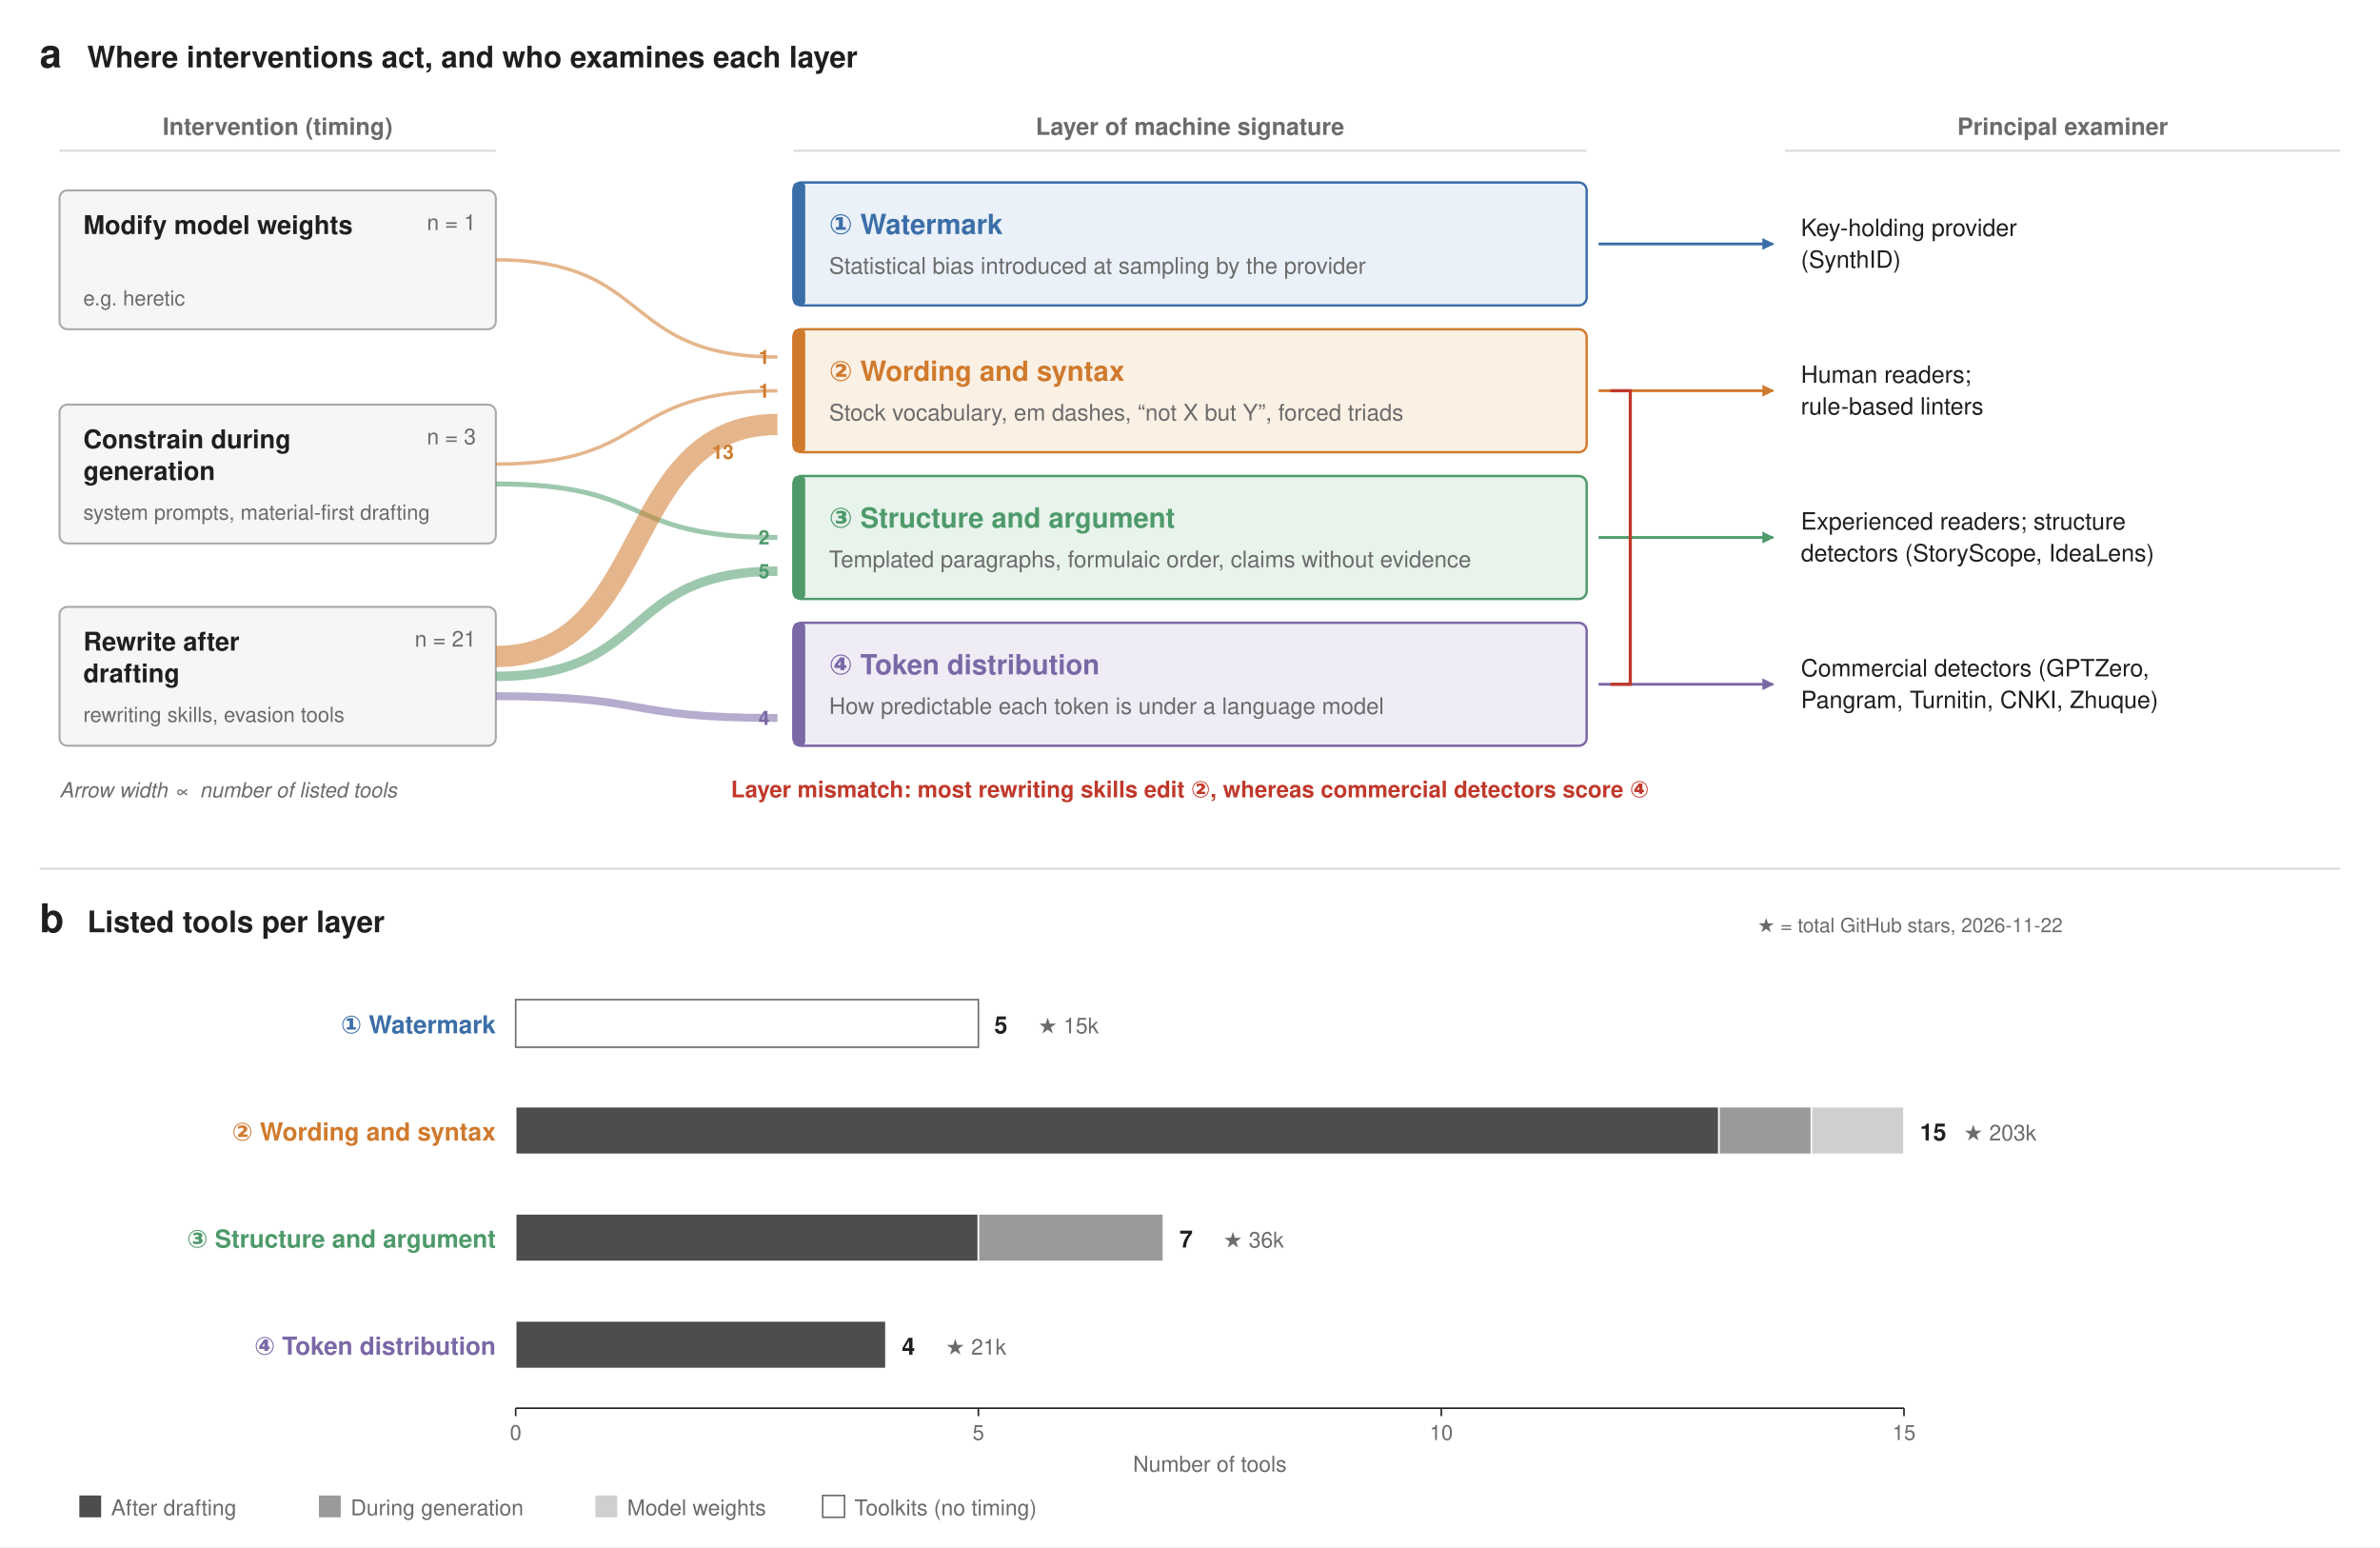
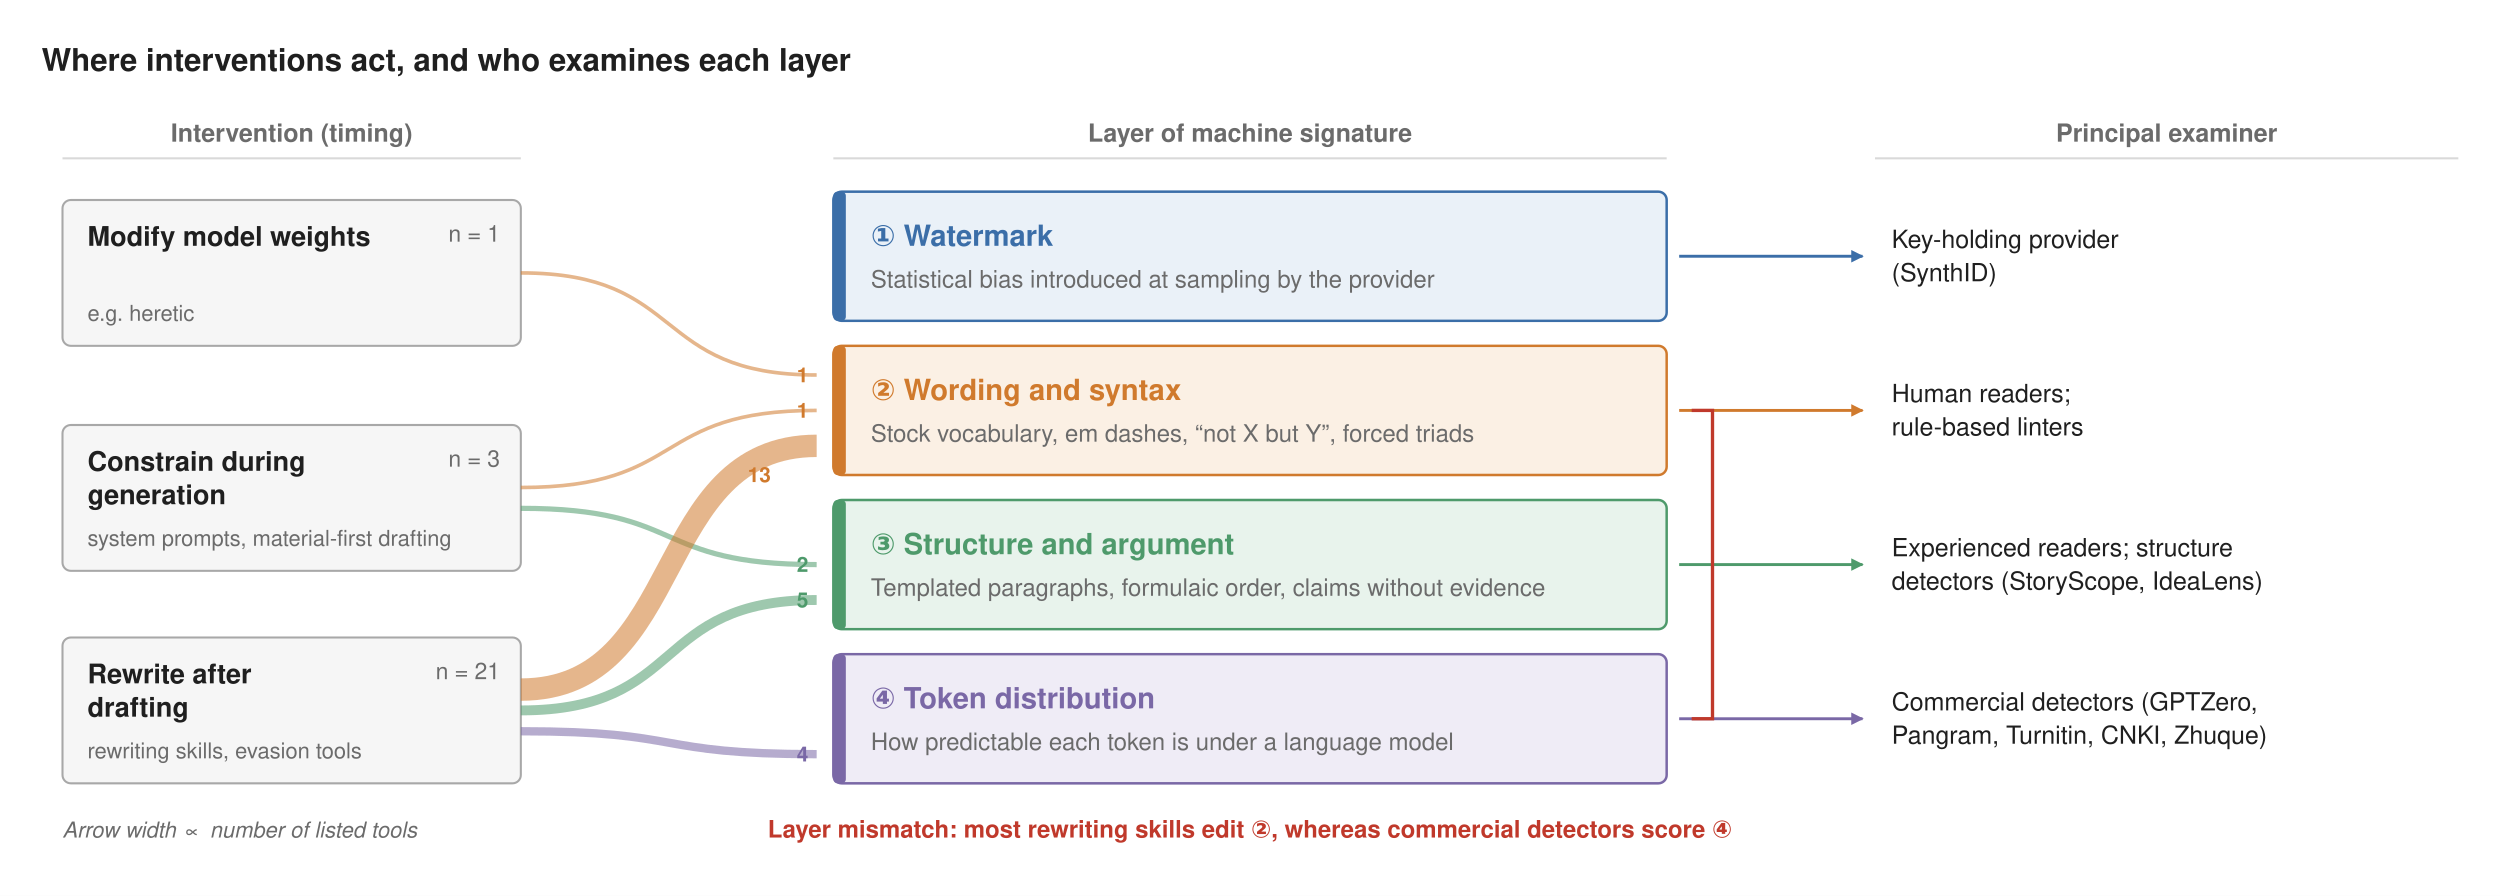
- <svg xmlns="http://www.w3.org/2000/svg" width="1200" height="780" viewBox="0 0 1200 780" font-family="Helvetica Neue,Helvetica,Arial,PingFang SC,Hiragino Sans GB,Microsoft YaHei,sans-serif">
+ <svg xmlns="http://www.w3.org/2000/svg" width="1200" height="430" viewBox="0 0 1200 430" font-family="Helvetica Neue,Helvetica,Arial,PingFang SC,Hiragino Sans GB,Microsoft YaHei,sans-serif">
  <defs>
    <marker id="ah" viewBox="0 0 10 10" refX="9" refY="5" markerWidth="6" markerHeight="6" orient="auto-start-reverse" markerUnits="userSpaceOnUse">
      <path d="M0,0 L10,5 L0,10 z" fill="#6b6b6b" />
    </marker>
    <marker id="ahk" viewBox="0 0 10 10" refX="9" refY="5" markerWidth="6" markerHeight="6" orient="auto-start-reverse" markerUnits="userSpaceOnUse">
      <path d="M0,0 L10,5 L0,10 z" fill="#1f1f1f" />
    </marker>
    <marker id="ahr" viewBox="0 0 10 10" refX="9" refY="5" markerWidth="6" markerHeight="6" orient="auto-start-reverse" markerUnits="userSpaceOnUse">
      <path d="M0,0 L10,5 L0,10 z" fill="#c0392b" />
    </marker>
    <marker id="ahL1" viewBox="0 0 10 10" refX="9" refY="5" markerWidth="6" markerHeight="6" orient="auto-start-reverse" markerUnits="userSpaceOnUse">
      <path d="M0,0 L10,5 L0,10 z" fill="#3b6ea8" />
    </marker>
    <marker id="ahL2" viewBox="0 0 10 10" refX="9" refY="5" markerWidth="6" markerHeight="6" orient="auto-start-reverse" markerUnits="userSpaceOnUse">
      <path d="M0,0 L10,5 L0,10 z" fill="#d07a2d" />
    </marker>
    <marker id="ahL3" viewBox="0 0 10 10" refX="9" refY="5" markerWidth="6" markerHeight="6" orient="auto-start-reverse" markerUnits="userSpaceOnUse">
      <path d="M0,0 L10,5 L0,10 z" fill="#4e9a6b" />
    </marker>
    <marker id="ahL4" viewBox="0 0 10 10" refX="9" refY="5" markerWidth="6" markerHeight="6" orient="auto-start-reverse" markerUnits="userSpaceOnUse">
      <path d="M0,0 L10,5 L0,10 z" fill="#7a68a6" />
    </marker>
  </defs>
-   <rect width="1200" height="780" fill="#ffffff" />
-   <text x="20.0" y="34.0" font-size="20" fill="#1f1f1f" font-weight="bold" font-style="normal" text-anchor="start">a</text>
-   <text x="44.0" y="34.0" font-size="15" fill="#1f1f1f" font-weight="bold" font-style="normal" text-anchor="start">Where interventions act, and who examines each layer</text>
+   <rect width="1200" height="430" fill="#ffffff" />
+   <text x="20.0" y="34.0" font-size="15" fill="#1f1f1f" font-weight="bold" font-style="normal" text-anchor="start">Where interventions act, and who examines each layer</text>
  <text x="140.0" y="68.0" font-size="12" fill="#6b6b6b" font-weight="bold" font-style="normal" text-anchor="middle">Intervention (timing)</text>
  <line x1="30.0" y1="76.0" x2="250.0" y2="76.0" stroke="#d9d9d9" stroke-width="1" />
  <text x="600.0" y="68.0" font-size="12" fill="#6b6b6b" font-weight="bold" font-style="normal" text-anchor="middle">Layer of machine signature</text>
  <line x1="400.0" y1="76.0" x2="800.0" y2="76.0" stroke="#d9d9d9" stroke-width="1" />
  <text x="1040.0" y="68.0" font-size="12" fill="#6b6b6b" font-weight="bold" font-style="normal" text-anchor="middle">Principal examiner</text>
  <line x1="900.0" y1="76.0" x2="1180.0" y2="76.0" stroke="#d9d9d9" stroke-width="1" />
  <rect x="400.0" y="92.0" width="400.0" height="62.0" rx="4" fill="#eaf1f8" stroke="#3b6ea8" stroke-width="1.2" />
  <rect x="400.0" y="92.0" width="6.0" height="62.0" rx="2" fill="#3b6ea8" stroke="none" stroke-width="1" />
  <text x="418.0" y="118.0" font-size="14" fill="#3b6ea8" font-weight="bold" font-style="normal" text-anchor="start">① Watermark</text>
  <text x="418.0" y="138.0" font-size="11.5" fill="#6b6b6b" font-weight="normal" font-style="normal" text-anchor="start">Statistical bias introduced at sampling by the provider</text>
  <text x="908.0" y="119.0" font-size="12" fill="#1f1f1f" font-weight="normal" font-style="normal" text-anchor="start">Key-holding provider</text>
  <text x="908.0" y="135.0" font-size="12" fill="#1f1f1f" font-weight="normal" font-style="normal" text-anchor="start">(SynthID)</text>
  <line x1="806.0" y1="123.0" x2="894.0" y2="123.0" stroke="#3b6ea8" stroke-width="1.4" marker-end="url(#ahL1)" />
  <rect x="400.0" y="166.0" width="400.0" height="62.0" rx="4" fill="#fbf0e4" stroke="#d07a2d" stroke-width="1.2" />
  <rect x="400.0" y="166.0" width="6.0" height="62.0" rx="2" fill="#d07a2d" stroke="none" stroke-width="1" />
  <text x="418.0" y="192.0" font-size="14" fill="#d07a2d" font-weight="bold" font-style="normal" text-anchor="start">② Wording and syntax</text>
  <text x="418.0" y="212.0" font-size="11.5" fill="#6b6b6b" font-weight="normal" font-style="normal" text-anchor="start">Stock vocabulary, em dashes, “not X but Y”, forced triads</text>
  <text x="908.0" y="193.0" font-size="12" fill="#1f1f1f" font-weight="normal" font-style="normal" text-anchor="start">Human readers;</text>
  <text x="908.0" y="209.0" font-size="12" fill="#1f1f1f" font-weight="normal" font-style="normal" text-anchor="start">rule-based linters</text>
  <line x1="806.0" y1="197.0" x2="894.0" y2="197.0" stroke="#d07a2d" stroke-width="1.4" marker-end="url(#ahL2)" />
  <rect x="400.0" y="240.0" width="400.0" height="62.0" rx="4" fill="#e8f3ec" stroke="#4e9a6b" stroke-width="1.2" />
  <rect x="400.0" y="240.0" width="6.0" height="62.0" rx="2" fill="#4e9a6b" stroke="none" stroke-width="1" />
  <text x="418.0" y="266.0" font-size="14" fill="#4e9a6b" font-weight="bold" font-style="normal" text-anchor="start">③ Structure and argument</text>
  <text x="418.0" y="286.0" font-size="11.5" fill="#6b6b6b" font-weight="normal" font-style="normal" text-anchor="start">Templated paragraphs, formulaic order, claims without evidence</text>
  <text x="908.0" y="267.0" font-size="12" fill="#1f1f1f" font-weight="normal" font-style="normal" text-anchor="start">Experienced readers; structure</text>
  <text x="908.0" y="283.0" font-size="12" fill="#1f1f1f" font-weight="normal" font-style="normal" text-anchor="start">detectors (StoryScope, IdeaLens)</text>
  <line x1="806.0" y1="271.0" x2="894.0" y2="271.0" stroke="#4e9a6b" stroke-width="1.4" marker-end="url(#ahL3)" />
  <rect x="400.0" y="314.0" width="400.0" height="62.0" rx="4" fill="#efecf6" stroke="#7a68a6" stroke-width="1.2" />
  <rect x="400.0" y="314.0" width="6.0" height="62.0" rx="2" fill="#7a68a6" stroke="none" stroke-width="1" />
  <text x="418.0" y="340.0" font-size="14" fill="#7a68a6" font-weight="bold" font-style="normal" text-anchor="start">④ Token distribution</text>
  <text x="418.0" y="360.0" font-size="11.5" fill="#6b6b6b" font-weight="normal" font-style="normal" text-anchor="start">How predictable each token is under a language model</text>
  <text x="908.0" y="341.0" font-size="12" fill="#1f1f1f" font-weight="normal" font-style="normal" text-anchor="start">Commercial detectors (GPTZero,</text>
  <text x="908.0" y="357.0" font-size="12" fill="#1f1f1f" font-weight="normal" font-style="normal" text-anchor="start">Pangram, Turnitin, CNKI, Zhuque)</text>
  <line x1="806.0" y1="345.0" x2="894.0" y2="345.0" stroke="#7a68a6" stroke-width="1.4" marker-end="url(#ahL4)" />
  <rect x="30.0" y="96.0" width="220.0" height="70.0" rx="4" fill="#f6f6f6" stroke="#a8a8a8" stroke-width="1" />
  <text x="42.0" y="118.0" font-size="13" fill="#1f1f1f" font-weight="bold" font-style="normal" text-anchor="start">Modify model weights</text>
  <text x="42.0" y="154.0" font-size="10.5" fill="#6b6b6b" font-weight="normal" font-style="normal" text-anchor="start">e.g. heretic</text>
  <text x="240.0" y="116.0" font-size="11" fill="#6b6b6b" font-weight="normal" font-style="normal" text-anchor="end">n = 1</text>
  <path d="M250.0,131.0 C330.0,131.0 312.0,180.0 392.0,180.0" stroke="#d07a2d" stroke-width="1.75" fill="none" opacity="0.55" />
  <text x="388.0" y="183.5" font-size="10" fill="#d07a2d" font-weight="bold" font-style="normal" text-anchor="end">1</text>
  <rect x="30.0" y="204.0" width="220.0" height="70.0" rx="4" fill="#f6f6f6" stroke="#a8a8a8" stroke-width="1" />
  <text x="42.0" y="226.0" font-size="13" fill="#1f1f1f" font-weight="bold" font-style="normal" text-anchor="start">Constrain during</text>
  <text x="42.0" y="242.0" font-size="13" fill="#1f1f1f" font-weight="bold" font-style="normal" text-anchor="start">generation</text>
  <text x="42.0" y="262.0" font-size="10.5" fill="#6b6b6b" font-weight="normal" font-style="normal" text-anchor="start">system prompts, material-first drafting</text>
  <text x="240.0" y="224.0" font-size="11" fill="#6b6b6b" font-weight="normal" font-style="normal" text-anchor="end">n = 3</text>
  <path d="M250.0,234.0 C330.0,234.0 312.0,197.0 392.0,197.0" stroke="#d07a2d" stroke-width="1.75" fill="none" opacity="0.55" />
  <text x="388.0" y="200.5" font-size="10" fill="#d07a2d" font-weight="bold" font-style="normal" text-anchor="end">1</text>
  <path d="M250.0,244.0 C330.0,244.0 312.0,271.0 392.0,271.0" stroke="#4e9a6b" stroke-width="2.5" fill="none" opacity="0.55" />
  <text x="388.0" y="274.5" font-size="10" fill="#4e9a6b" font-weight="bold" font-style="normal" text-anchor="end">2</text>
  <rect x="30.0" y="306.0" width="220.0" height="70.0" rx="4" fill="#f6f6f6" stroke="#a8a8a8" stroke-width="1" />
  <text x="42.0" y="328.0" font-size="13" fill="#1f1f1f" font-weight="bold" font-style="normal" text-anchor="start">Rewrite after</text>
  <text x="42.0" y="344.0" font-size="13" fill="#1f1f1f" font-weight="bold" font-style="normal" text-anchor="start">drafting</text>
  <text x="42.0" y="364.0" font-size="10.5" fill="#6b6b6b" font-weight="normal" font-style="normal" text-anchor="start">rewriting skills, evasion tools</text>
  <text x="240.0" y="326.0" font-size="11" fill="#6b6b6b" font-weight="normal" font-style="normal" text-anchor="end">n = 21</text>
  <path d="M250.0,331.0 C330.0,331.0 312.0,214.0 392.0,214.0" stroke="#d07a2d" stroke-width="10.75" fill="none" opacity="0.55" />
  <text x="370.0" y="231.4" font-size="10" fill="#d07a2d" font-weight="bold" font-style="normal" text-anchor="end">13</text>
  <path d="M250.0,341.0 C330.0,341.0 312.0,288.0 392.0,288.0" stroke="#4e9a6b" stroke-width="4.75" fill="none" opacity="0.55" />
  <text x="388.0" y="291.5" font-size="10" fill="#4e9a6b" font-weight="bold" font-style="normal" text-anchor="end">5</text>
  <path d="M250.0,351.0 C330.0,351.0 312.0,362.0 392.0,362.0" stroke="#7a68a6" stroke-width="4.0" fill="none" opacity="0.55" />
  <text x="388.0" y="365.5" font-size="10" fill="#7a68a6" font-weight="bold" font-style="normal" text-anchor="end">4</text>
  <text x="30.0" y="402.0" font-size="10.5" fill="#6b6b6b" font-weight="normal" font-style="italic" text-anchor="start">Arrow width ∝ number of listed tools</text>
  <path d="M812,197.0 L822,197.0 L822,345.0 L812,345.0" stroke="#c0392b" stroke-width="1.6" fill="none" opacity="1" />
  <text x="600.0" y="402.0" font-size="11.5" fill="#c0392b" font-weight="bold" font-style="normal" text-anchor="middle">Layer mismatch: most rewriting skills edit ②, whereas commercial detectors score ④</text>
-   <line x1="20.0" y1="438.0" x2="1180.0" y2="438.0" stroke="#d9d9d9" stroke-width="1" />
-   <text x="20.0" y="470.0" font-size="20" fill="#1f1f1f" font-weight="bold" font-style="normal" text-anchor="start">b</text>
-   <text x="44.0" y="470.0" font-size="15" fill="#1f1f1f" font-weight="bold" font-style="normal" text-anchor="start">Listed tools per layer</text>
-   <text x="250.0" y="521.0" font-size="12.5" fill="#3b6ea8" font-weight="bold" font-style="normal" text-anchor="end">① Watermark</text>
-   <rect x="260.0" y="504.0" width="233.3" height="24.0" rx="0" fill="#ffffff" stroke="#6b6b6b" stroke-width="0.8" />
-   <text x="501.3" y="521.0" font-size="12" fill="#1f1f1f" font-weight="bold" font-style="normal" text-anchor="start">5</text>
-   <text x="523.3" y="521.0" font-size="11" fill="#6b6b6b" font-weight="normal" font-style="normal" text-anchor="start">★ 15k</text>
-   <text x="250.0" y="575.0" font-size="12.5" fill="#d07a2d" font-weight="bold" font-style="normal" text-anchor="end">② Wording and syntax</text>
-   <rect x="260.0" y="558.0" width="606.7" height="24.0" rx="0" fill="#4d4d4d" stroke="#ffffff" stroke-width="0.8" />
-   <rect x="866.7" y="558.0" width="46.7" height="24.0" rx="0" fill="#9a9a9a" stroke="#ffffff" stroke-width="0.8" />
-   <rect x="913.3" y="558.0" width="46.7" height="24.0" rx="0" fill="#cfcfcf" stroke="#ffffff" stroke-width="0.8" />
-   <text x="968.0" y="575.0" font-size="12" fill="#1f1f1f" font-weight="bold" font-style="normal" text-anchor="start">15</text>
-   <text x="990.0" y="575.0" font-size="11" fill="#6b6b6b" font-weight="normal" font-style="normal" text-anchor="start">★ 203k</text>
-   <text x="250.0" y="629.0" font-size="12.5" fill="#4e9a6b" font-weight="bold" font-style="normal" text-anchor="end">③ Structure and argument</text>
-   <rect x="260.0" y="612.0" width="233.3" height="24.0" rx="0" fill="#4d4d4d" stroke="#ffffff" stroke-width="0.8" />
-   <rect x="493.3" y="612.0" width="93.3" height="24.0" rx="0" fill="#9a9a9a" stroke="#ffffff" stroke-width="0.8" />
-   <text x="594.7" y="629.0" font-size="12" fill="#1f1f1f" font-weight="bold" font-style="normal" text-anchor="start">7</text>
-   <text x="616.7" y="629.0" font-size="11" fill="#6b6b6b" font-weight="normal" font-style="normal" text-anchor="start">★ 36k</text>
-   <text x="250.0" y="683.0" font-size="12.5" fill="#7a68a6" font-weight="bold" font-style="normal" text-anchor="end">④ Token distribution</text>
-   <rect x="260.0" y="666.0" width="186.7" height="24.0" rx="0" fill="#4d4d4d" stroke="#ffffff" stroke-width="0.8" />
-   <text x="454.7" y="683.0" font-size="12" fill="#1f1f1f" font-weight="bold" font-style="normal" text-anchor="start">4</text>
-   <text x="476.7" y="683.0" font-size="11" fill="#6b6b6b" font-weight="normal" font-style="normal" text-anchor="start">★ 21k</text>
-   <line x1="260.0" y1="710.0" x2="960.0" y2="710.0" stroke="#1f1f1f" stroke-width="0.8" />
-   <line x1="260.0" y1="710.0" x2="260.0" y2="714.0" stroke="#1f1f1f" stroke-width="0.8" />
-   <text x="260.0" y="726.0" font-size="10.5" fill="#6b6b6b" font-weight="normal" font-style="normal" text-anchor="middle">0</text>
-   <line x1="493.3" y1="710.0" x2="493.3" y2="714.0" stroke="#1f1f1f" stroke-width="0.8" />
-   <text x="493.3" y="726.0" font-size="10.5" fill="#6b6b6b" font-weight="normal" font-style="normal" text-anchor="middle">5</text>
-   <line x1="726.7" y1="710.0" x2="726.7" y2="714.0" stroke="#1f1f1f" stroke-width="0.8" />
-   <text x="726.7" y="726.0" font-size="10.5" fill="#6b6b6b" font-weight="normal" font-style="normal" text-anchor="middle">10</text>
-   <line x1="960.0" y1="710.0" x2="960.0" y2="714.0" stroke="#1f1f1f" stroke-width="0.8" />
-   <text x="960.0" y="726.0" font-size="10.5" fill="#6b6b6b" font-weight="normal" font-style="normal" text-anchor="middle">15</text>
-   <text x="610.0" y="742.0" font-size="11" fill="#6b6b6b" font-weight="normal" font-style="normal" text-anchor="middle">Number of tools</text>
-   <rect x="40.0" y="754.0" width="11.0" height="11.0" rx="0" fill="#4d4d4d" stroke="none" stroke-width="0.8" />
-   <text x="56.0" y="764.0" font-size="11" fill="#6b6b6b" font-weight="normal" font-style="normal" text-anchor="start">After drafting</text>
-   <rect x="160.8" y="754.0" width="11.0" height="11.0" rx="0" fill="#9a9a9a" stroke="none" stroke-width="0.8" />
-   <text x="176.8" y="764.0" font-size="11" fill="#6b6b6b" font-weight="normal" font-style="normal" text-anchor="start">During generation</text>
-   <rect x="300.2" y="754.0" width="11.0" height="11.0" rx="0" fill="#cfcfcf" stroke="none" stroke-width="0.8" />
-   <text x="316.2" y="764.0" font-size="11" fill="#6b6b6b" font-weight="normal" font-style="normal" text-anchor="start">Model weights</text>
-   <rect x="414.8" y="754.0" width="11.0" height="11.0" rx="0" fill="#ffffff" stroke="#6b6b6b" stroke-width="0.8" />
-   <text x="430.8" y="764.0" font-size="11" fill="#6b6b6b" font-weight="normal" font-style="normal" text-anchor="start">Toolkits (no timing)</text>
-   <text x="1040.0" y="470.0" font-size="10" fill="#6b6b6b" font-weight="normal" font-style="normal" text-anchor="end">★ = total GitHub stars, 2026-11-22</text>
</svg>
